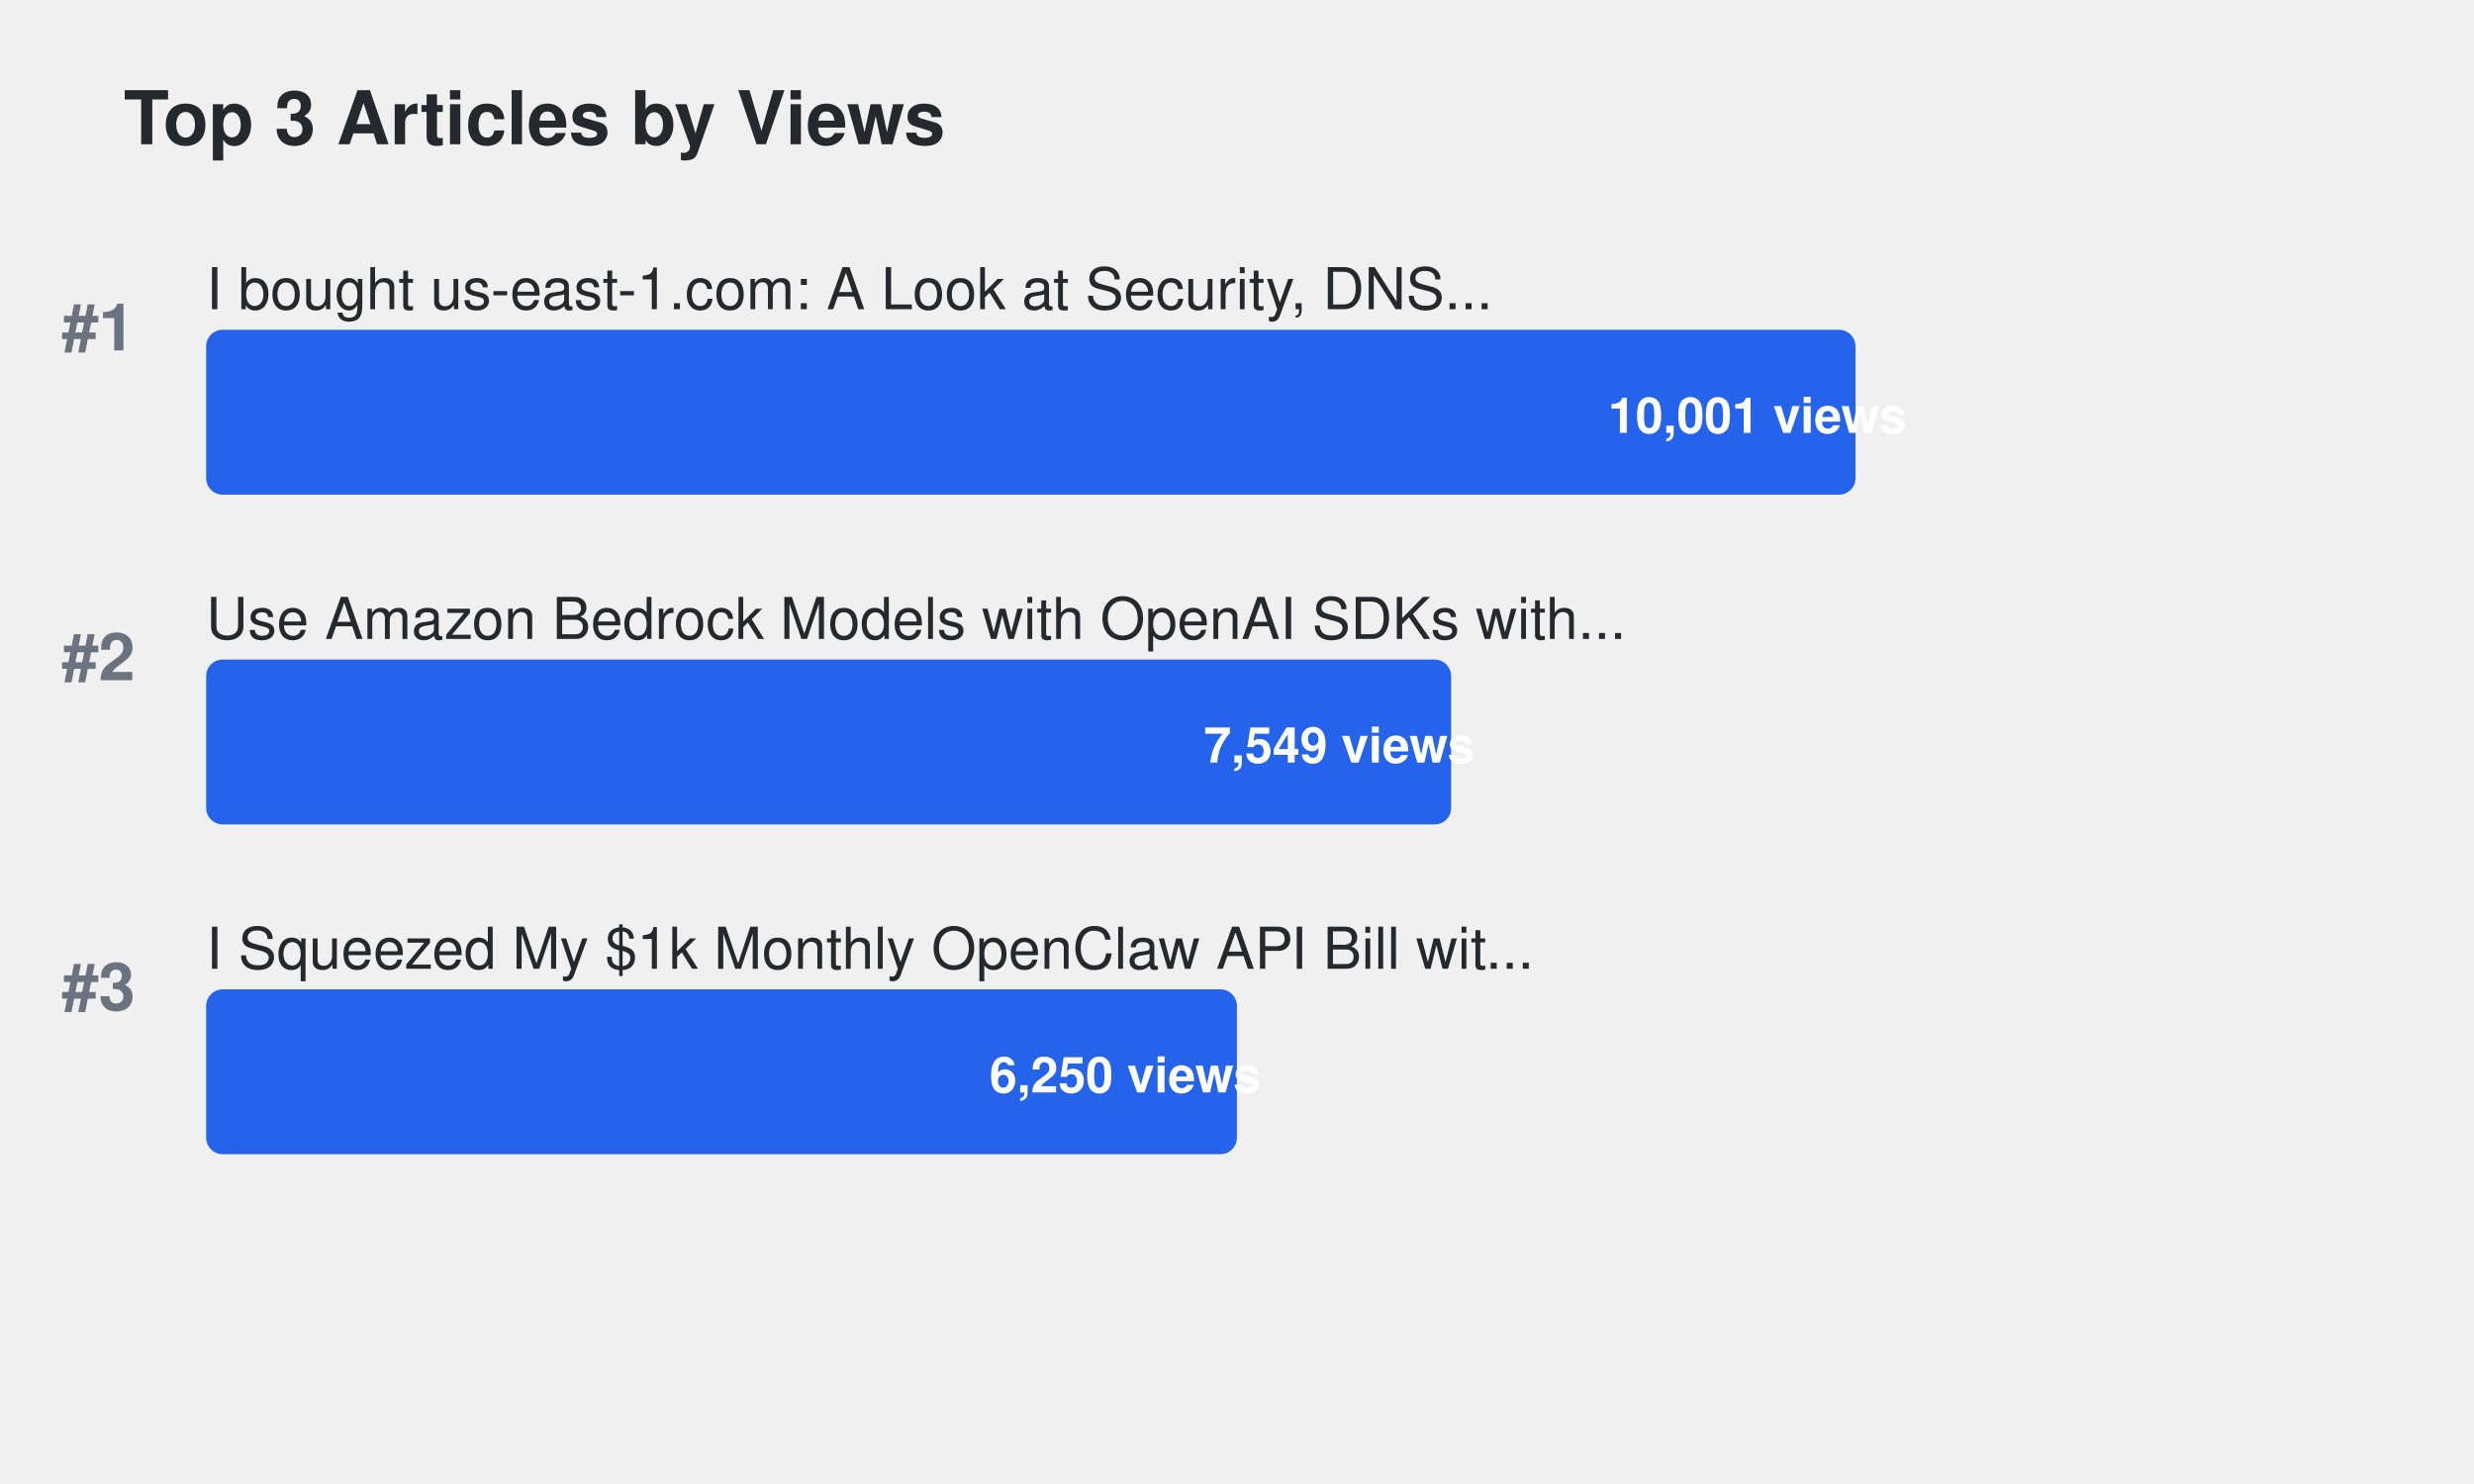
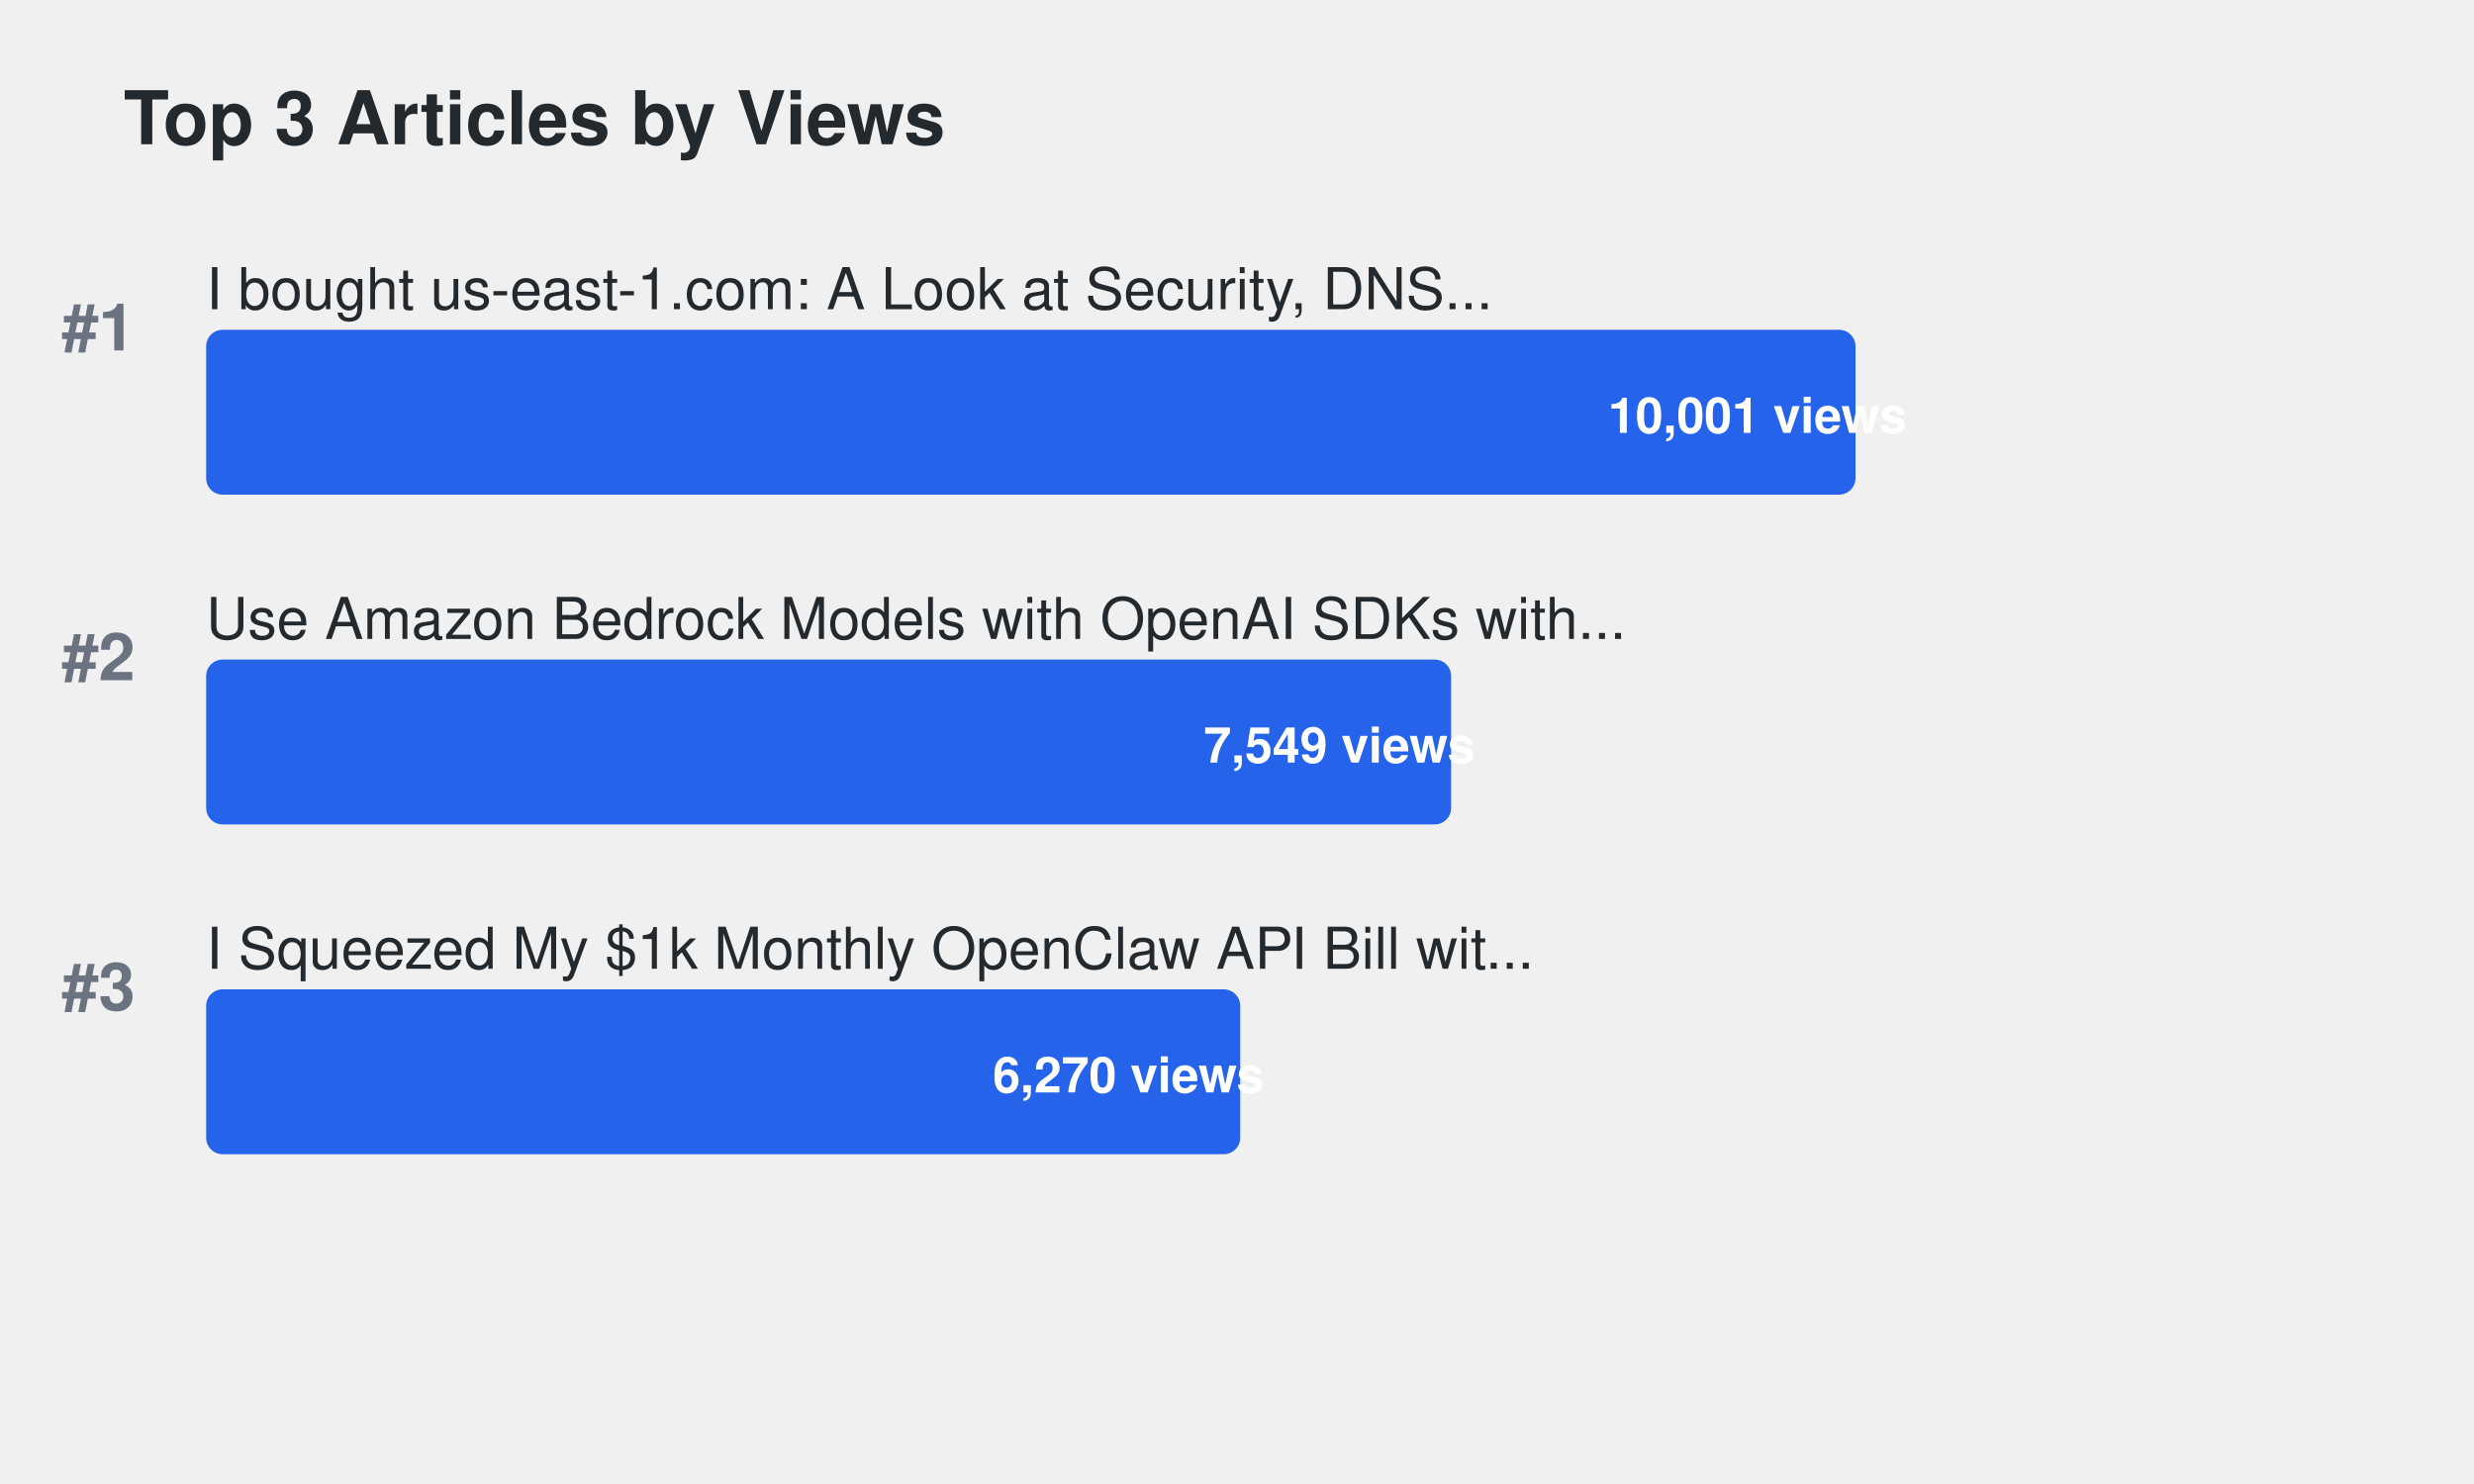
<svg xmlns="http://www.w3.org/2000/svg" width="600" height="360">
  <defs>
    <style>
.title { font-family: -apple-system, BlinkMacSystemFont, "Segoe UI", Helvetica, Arial, sans-serif; font-size: 18px; font-weight: 600; fill: #24292e; }
.article-title { font-family: -apple-system, BlinkMacSystemFont, "Segoe UI", Helvetica, Arial, sans-serif; font-size: 14px; font-weight: 500; fill: #24292e; }
.metric-value { font-family: -apple-system, BlinkMacSystemFont, "Segoe UI", Helvetica, Arial, sans-serif; font-size: 12px; font-weight: 600; fill: #ffffff; }
.rank { font-family: -apple-system, BlinkMacSystemFont, "Segoe UI", Helvetica, Arial, sans-serif; font-size: 16px; font-weight: 700; fill: #6b7280; }
.bar { rx: 4; ry: 4; }
.bar:hover { opacity: 0.8; cursor: pointer; }
a { text-decoration: none; }
a:hover .article-title { fill: #0969da; text-decoration: underline; }
a:hover .bar { opacity: 0.9; }
</style>
  </defs>
  <text x="30" y="35" class="title">Top 3 Articles by Views</text>
  <text x="15" y="85" class="rank">#1</text>
  <a href="https://dev.to/aws-builders/i-bought-us-east-1com-a-look-at-security-dns-traffic-and-protecting-aws-users-15ng" target="_blank">
    <text x="50" y="75" class="article-title">I bought us-east-1.com: A Look at Security, DNS...</text>
    <rect x="50" y="80" width="400.0" height="40" fill="#2563eb" class="bar">
</rect>
    <text x="390.0" y="105" class="metric-value" fill="#ffffff">10,001 views</text>
  </a>
  <text x="15" y="165" class="rank">#2</text>
  <a href="https://dev.to/aws-builders/use-amazon-bedrock-models-via-an-openai-api-compatible-serverless-endpoint-now-without-fixed-cost-5hf5" target="_blank">
    <text x="50" y="155" class="article-title">Use Amazon Bedrock Models with OpenAI SDKs with...</text>
    <rect x="50" y="160" width="301.93" height="40" fill="#2563eb" class="bar">
</rect>
    <text x="291.93" y="185" class="metric-value" fill="#ffffff">7,549 views</text>
  </a>
  <text x="15" y="245" class="rank">#3</text>
  <a href="https://dev.to/aws-builders/i-squeezed-my-1k-monthly-openclaw-api-bill-with-20month-in-aws-credits-heres-the-exact-setup-3gj4" target="_blank">
    <text x="50" y="235" class="article-title">I Squeezed My $1k Monthly OpenClaw API Bill wit...</text>
-     <rect x="50" y="240" width="249.975" height="40" fill="#2563eb" class="bar">
+     <rect x="50" y="240" width="250.775" height="40" fill="#2563eb" class="bar">
</rect>
-     <text x="239.975" y="265" class="metric-value" fill="#ffffff">6,250 views</text>
+     <text x="240.775" y="265" class="metric-value" fill="#ffffff">6,270 views</text>
  </a>
</svg>
